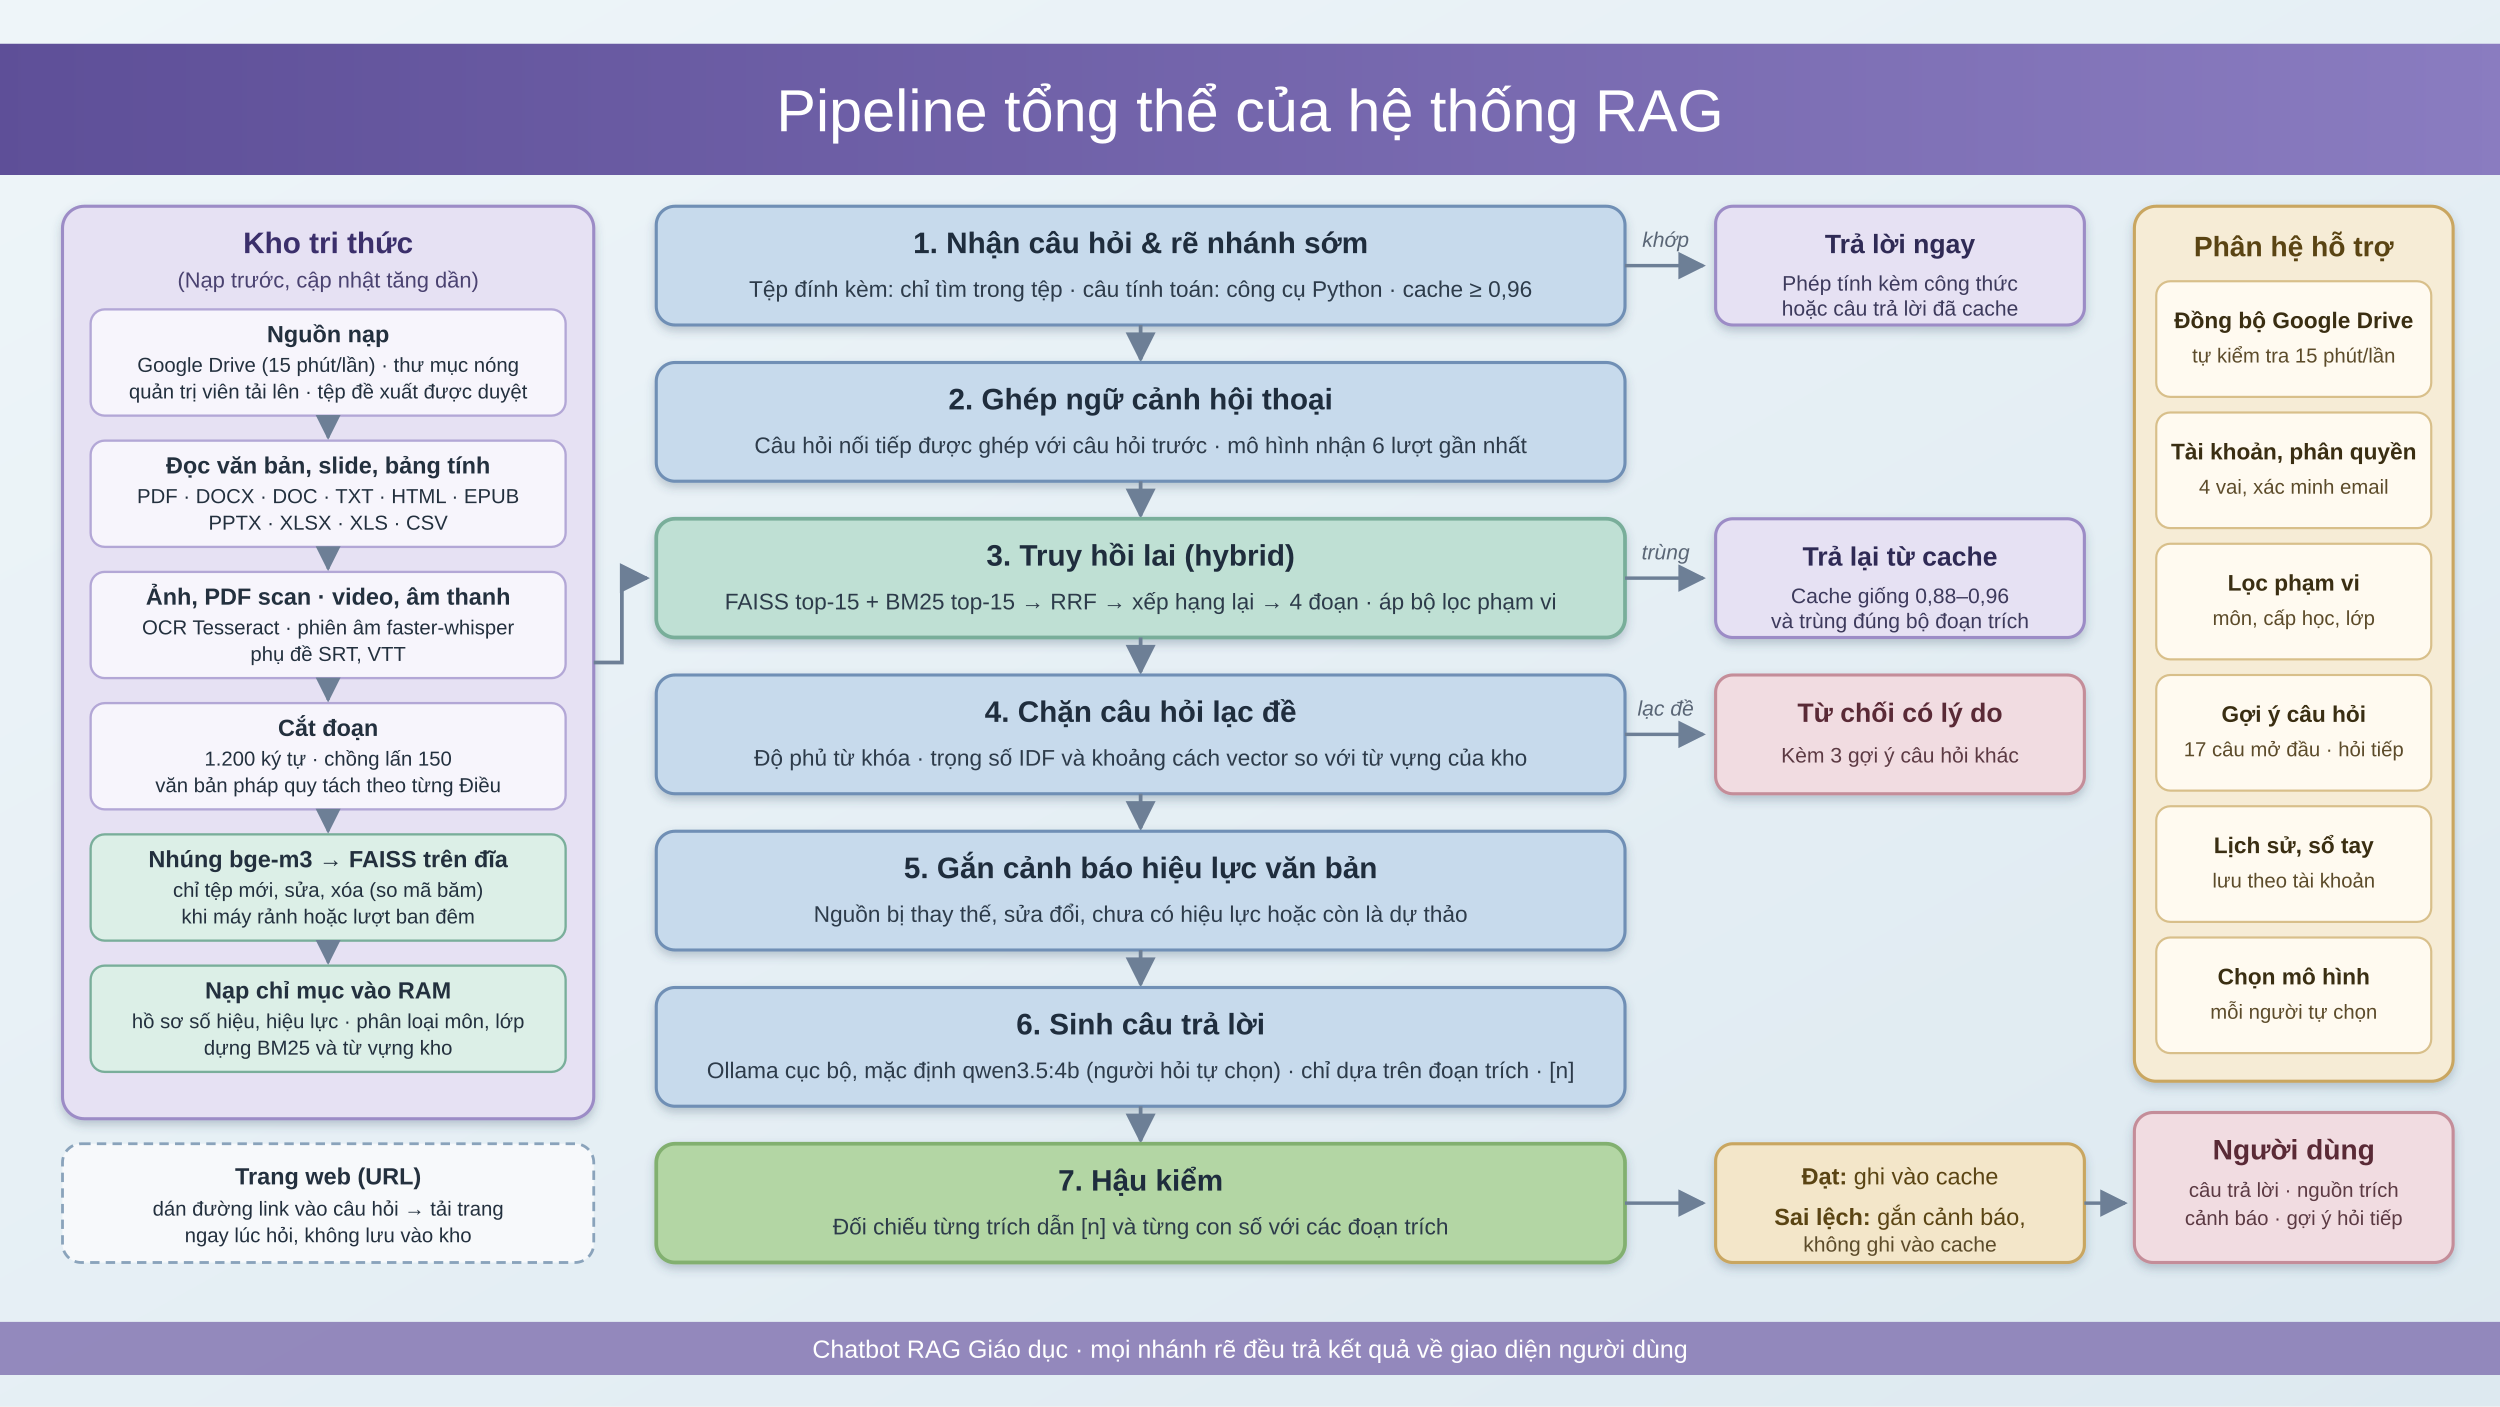
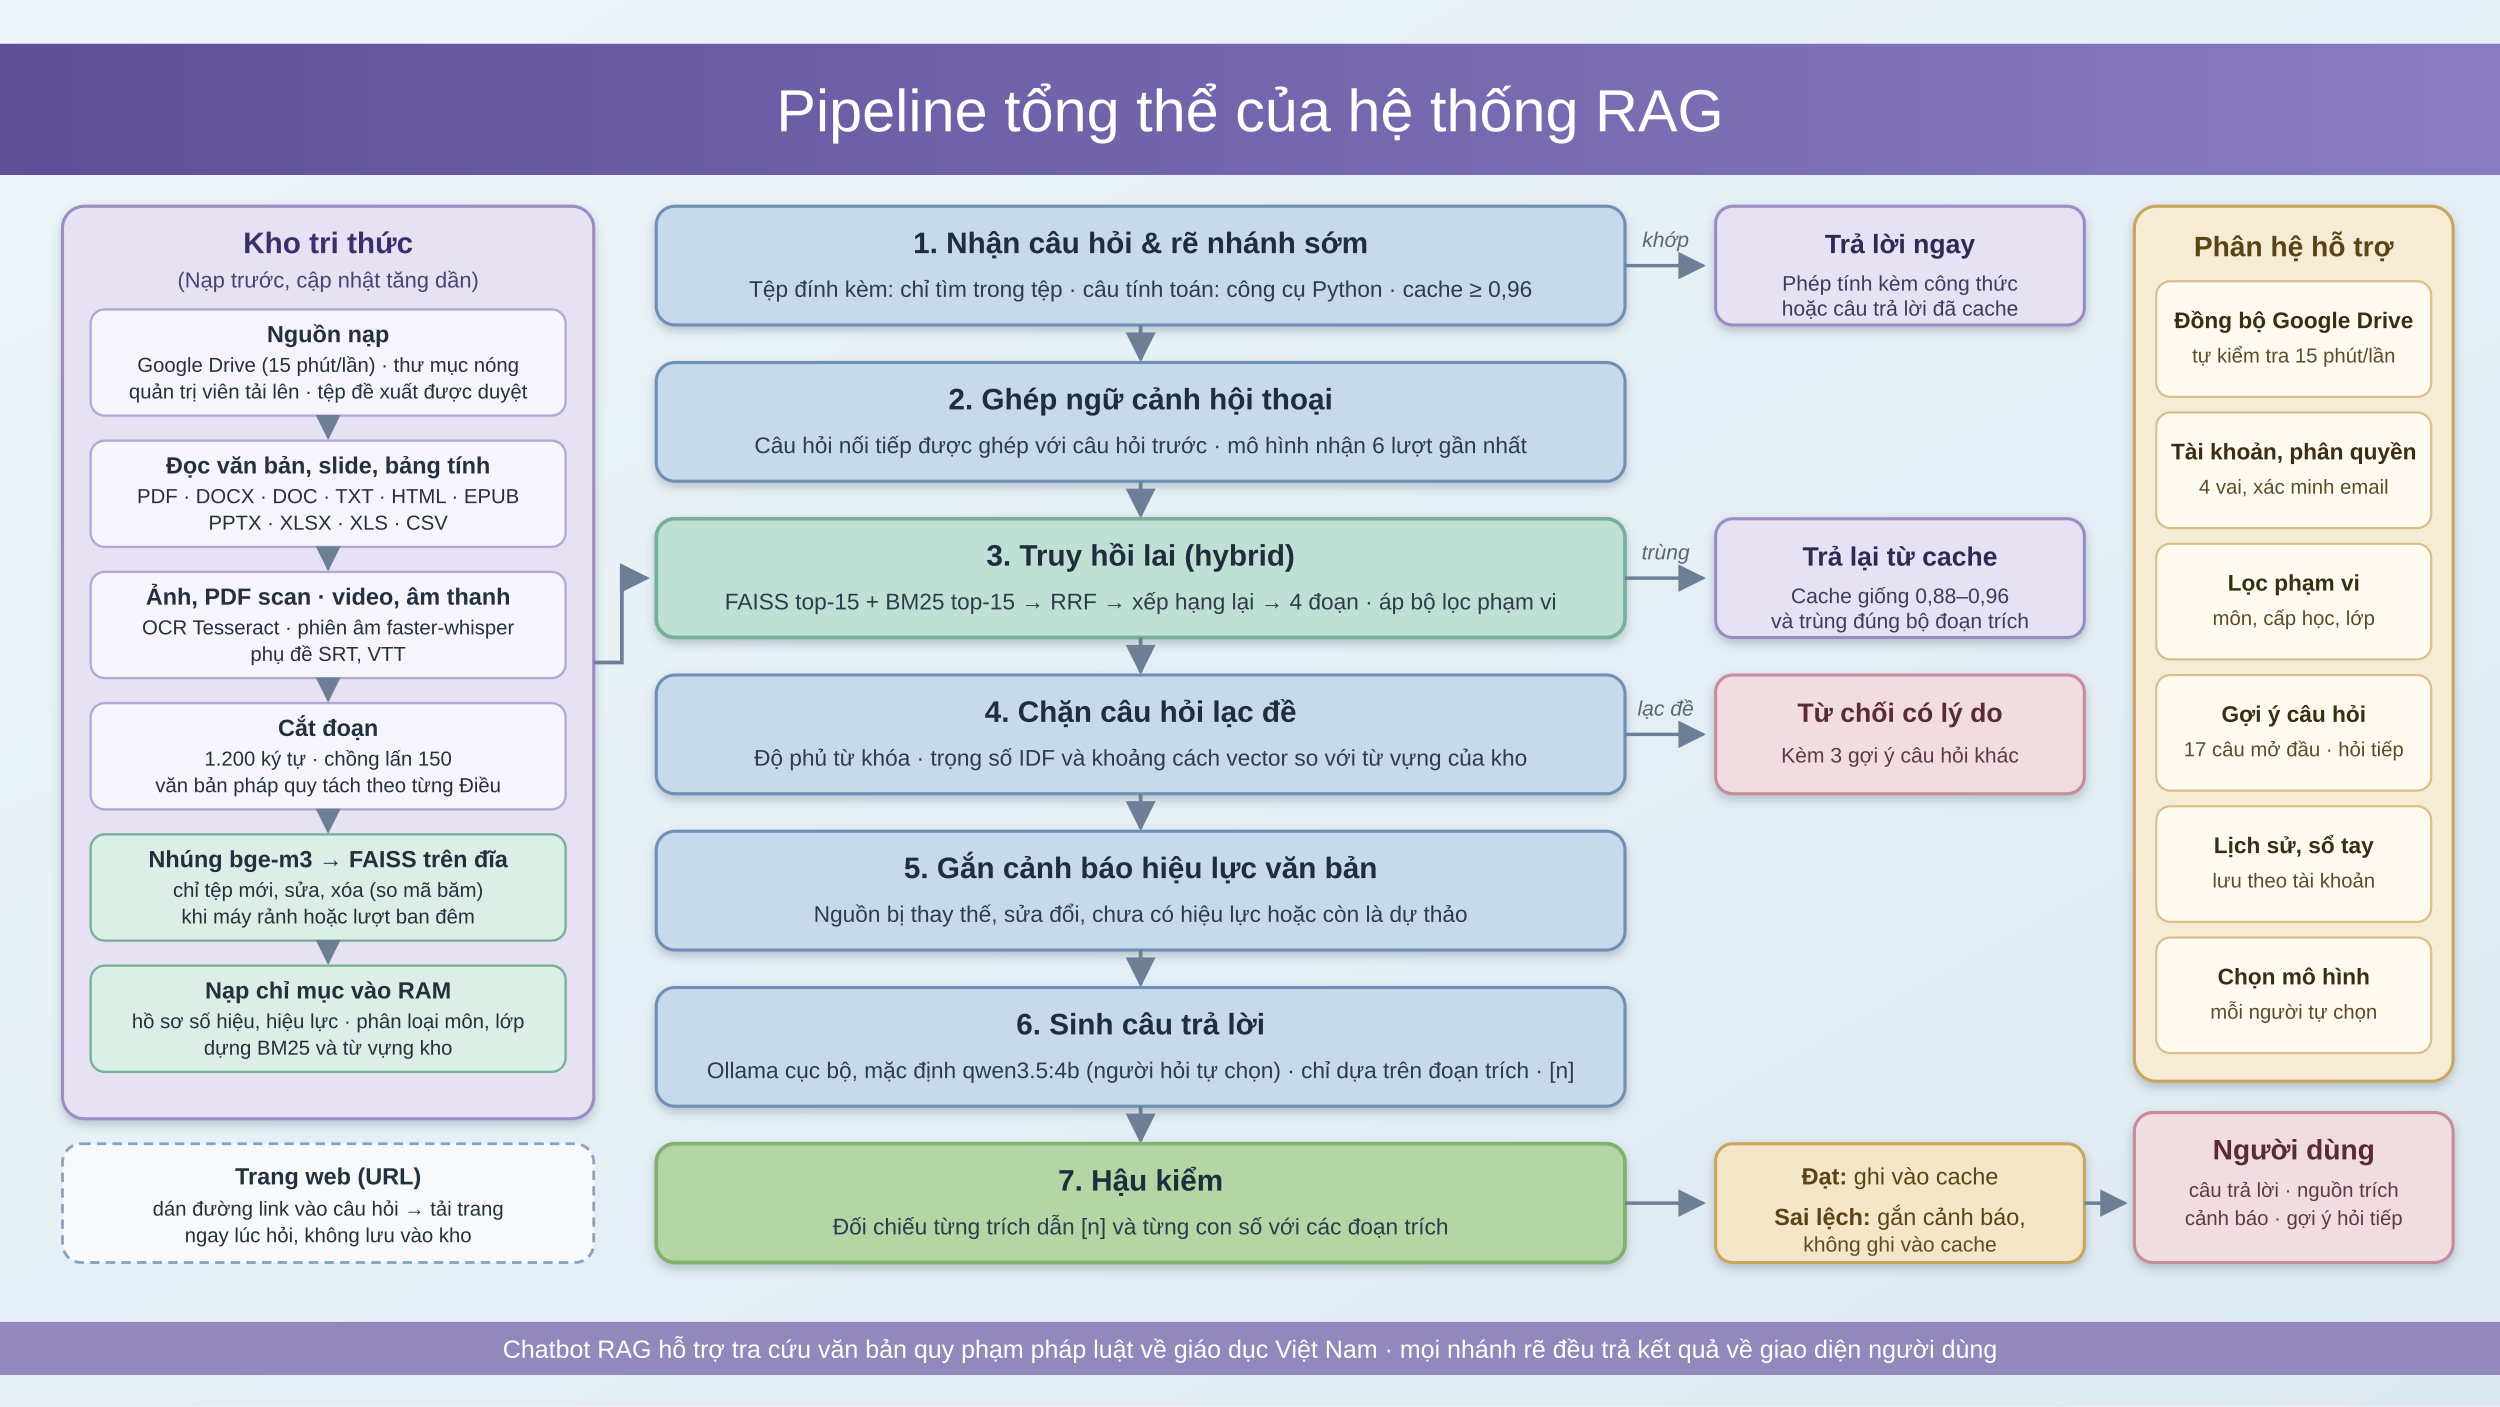
<svg xmlns="http://www.w3.org/2000/svg" viewBox="0 0 1600 900" width="1600" height="900" font-family="'Segoe UI', Arial, sans-serif">
  <defs>
    <linearGradient id="nen" x1="0" y1="0" x2="1" y2="1">
      <stop offset="0" stop-color="#eef5f9" />
      <stop offset="1" stop-color="#dde9f0" />
    </linearGradient>
    <linearGradient id="tieude" x1="0" y1="0" x2="1" y2="0">
      <stop offset="0" stop-color="#5e4f98" />
      <stop offset="1" stop-color="#8a7cc0" />
    </linearGradient>
    <filter id="bong" x="-10%" y="-20%" width="120%" height="150%">
      <feDropShadow dx="0" dy="3" stdDeviation="3" flood-color="#40526a" flood-opacity="0.28" />
    </filter>
    <marker id="mui" viewBox="0 0 10 10" refX="9" refY="5" markerWidth="8" markerHeight="8" orient="auto">
      <path d="M0,0 L10,5 L0,10 z" fill="#6d7f96" />
    </marker>
  </defs>
  <rect width="1600" height="900" fill="url(#nen)" />
  <rect x="0" y="28" width="1600" height="84" fill="url(#tieude)" />
  <text x="800" y="84" font-size="38" fill="#ffffff" text-anchor="middle">Pipeline tổng thể của hệ thống RAG</text>
  <rect x="40" y="132" width="340" height="584" rx="14" fill="#e6e1f3" stroke="#9c8cc6" stroke-width="2" filter="url(#bong)" />
  <text x="210" y="162" font-size="19" font-weight="700" fill="#3b2f6b" text-anchor="middle">Kho tri thức</text>
  <text x="210" y="184" font-size="14" fill="#4a4270" text-anchor="middle">(Nạp trước, cập nhật tăng dần)</text>
  <g text-anchor="middle" fill="#23303e">
    <rect x="58" y="198" width="304" height="68" rx="9" fill="#f7f5fc" stroke="#b3a7d6" stroke-width="1.5" />
    <text x="210" y="219" font-size="15" font-weight="600">Nguồn nạp</text>
    <text x="210" y="238" font-size="13">Google Drive (15 phút/lần) · thư mục nóng</text>
    <text x="210" y="255" font-size="13">quản trị viên tải lên · tệp đề xuất được duyệt</text>
    <line x1="210" y1="266" x2="210" y2="280" stroke="#6d7f96" stroke-width="2" marker-end="url(#mui)" />
    <rect x="58" y="282" width="304" height="68" rx="9" fill="#f7f5fc" stroke="#b3a7d6" stroke-width="1.5" />
    <text x="210" y="303" font-size="15" font-weight="600">Đọc văn bản, slide, bảng tính</text>
    <text x="210" y="322" font-size="13">PDF · DOCX · DOC · TXT · HTML · EPUB</text>
    <text x="210" y="339" font-size="13">PPTX · XLSX · XLS · CSV</text>
    <line x1="210" y1="350" x2="210" y2="364" stroke="#6d7f96" stroke-width="2" marker-end="url(#mui)" />
    <rect x="58" y="366" width="304" height="68" rx="9" fill="#f7f5fc" stroke="#b3a7d6" stroke-width="1.5" />
    <text x="210" y="387" font-size="15" font-weight="600">Ảnh, PDF scan · video, âm thanh</text>
    <text x="210" y="406" font-size="13">OCR Tesseract · phiên âm faster-whisper</text>
    <text x="210" y="423" font-size="13">phụ đề SRT, VTT</text>
    <line x1="210" y1="434" x2="210" y2="448" stroke="#6d7f96" stroke-width="2" marker-end="url(#mui)" />
    <rect x="58" y="450" width="304" height="68" rx="9" fill="#f7f5fc" stroke="#b3a7d6" stroke-width="1.5" />
    <text x="210" y="471" font-size="15" font-weight="600">Cắt đoạn</text>
    <text x="210" y="490" font-size="13">1.200 ký tự · chồng lấn 150</text>
    <text x="210" y="507" font-size="13">văn bản pháp quy tách theo từng Điều</text>
    <line x1="210" y1="518" x2="210" y2="532" stroke="#6d7f96" stroke-width="2" marker-end="url(#mui)" />
    <rect x="58" y="534" width="304" height="68" rx="9" fill="#dcefe7" stroke="#79ae9a" stroke-width="1.5" />
    <text x="210" y="555" font-size="15" font-weight="600">Nhúng bge-m3 → FAISS trên đĩa</text>
    <text x="210" y="574" font-size="13">chỉ tệp mới, sửa, xóa (so mã băm)</text>
    <text x="210" y="591" font-size="13">khi máy rảnh hoặc lượt ban đêm</text>
    <line x1="210" y1="602" x2="210" y2="616" stroke="#6d7f96" stroke-width="2" marker-end="url(#mui)" />
    <rect x="58" y="618" width="304" height="68" rx="9" fill="#dcefe7" stroke="#79ae9a" stroke-width="1.5" />
    <text x="210" y="639" font-size="15" font-weight="600">Nạp chỉ mục vào RAM</text>
    <text x="210" y="658" font-size="13">hồ sơ số hiệu, hiệu lực · phân loại môn, lớp</text>
    <text x="210" y="675" font-size="13">dựng BM25 và từ vựng kho</text>
  </g>
  <rect x="40" y="732" width="340" height="76" rx="12" fill="#f7f9fb" stroke="#8aa3bb" stroke-width="1.8" stroke-dasharray="6 4" />
  <g text-anchor="middle" fill="#23303e">
    <text x="210" y="758" font-size="15" font-weight="600">Trang web (URL)</text>
    <text x="210" y="778" font-size="13">dán đường link vào câu hỏi → tải trang</text>
    <text x="210" y="795" font-size="13">ngay lúc hỏi, không lưu vào kho</text>
  </g>
  <path d="M380,424 H398 V370 H414" fill="none" stroke="#6d7f96" stroke-width="2.4" marker-end="url(#mui)" />
  <g text-anchor="middle">
    <rect x="420" y="132" width="620" height="76" rx="12" fill="#c7daec" stroke="#6f8fb5" stroke-width="2" filter="url(#bong)" />
    <text x="730" y="162" font-size="19" font-weight="700" fill="#1f2d3d">1. Nhận câu hỏi &amp; rẽ nhánh sớm</text>
    <text x="730" y="190" font-size="14.5" fill="#2d3b4a">Tệp đính kèm: chỉ tìm trong tệp · câu tính toán: công cụ Python · cache ≥ 0,96</text>
    <line x1="730" y1="208" x2="730" y2="230" stroke="#6d7f96" stroke-width="2.4" marker-end="url(#mui)" />
    <rect x="420" y="232" width="620" height="76" rx="12" fill="#c7daec" stroke="#6f8fb5" stroke-width="2" filter="url(#bong)" />
    <text x="730" y="262" font-size="19" font-weight="700" fill="#1f2d3d">2. Ghép ngữ cảnh hội thoại</text>
    <text x="730" y="290" font-size="14.5" fill="#2d3b4a">Câu hỏi nối tiếp được ghép với câu hỏi trước · mô hình nhận 6 lượt gần nhất</text>
    <line x1="730" y1="308" x2="730" y2="330" stroke="#6d7f96" stroke-width="2.4" marker-end="url(#mui)" />
    <rect x="420" y="332" width="620" height="76" rx="12" fill="#bfe0d4" stroke="#79ae9a" stroke-width="2.4" filter="url(#bong)" />
    <text x="730" y="362" font-size="19" font-weight="700" fill="#1f2d3d">3. Truy hồi lai (hybrid)</text>
    <text x="730" y="390" font-size="14.5" fill="#2d3b4a">FAISS top-15 + BM25 top-15 → RRF → xếp hạng lại → 4 đoạn · áp bộ lọc phạm vi</text>
    <line x1="730" y1="408" x2="730" y2="430" stroke="#6d7f96" stroke-width="2.4" marker-end="url(#mui)" />
    <rect x="420" y="432" width="620" height="76" rx="12" fill="#c7daec" stroke="#6f8fb5" stroke-width="2" filter="url(#bong)" />
    <text x="730" y="462" font-size="19" font-weight="700" fill="#1f2d3d">4. Chặn câu hỏi lạc đề</text>
    <text x="730" y="490" font-size="14.5" fill="#2d3b4a">Độ phủ từ khóa · trọng số IDF và khoảng cách vector so với từ vựng của kho</text>
    <line x1="730" y1="508" x2="730" y2="530" stroke="#6d7f96" stroke-width="2.4" marker-end="url(#mui)" />
    <rect x="420" y="532" width="620" height="76" rx="12" fill="#c7daec" stroke="#6f8fb5" stroke-width="2" filter="url(#bong)" />
    <text x="730" y="562" font-size="19" font-weight="700" fill="#1f2d3d">5. Gắn cảnh báo hiệu lực văn bản</text>
    <text x="730" y="590" font-size="14.5" fill="#2d3b4a">Nguồn bị thay thế, sửa đổi, chưa có hiệu lực hoặc còn là dự thảo</text>
    <line x1="730" y1="608" x2="730" y2="630" stroke="#6d7f96" stroke-width="2.4" marker-end="url(#mui)" />
    <rect x="420" y="632" width="620" height="76" rx="12" fill="#c7daec" stroke="#6f8fb5" stroke-width="2" filter="url(#bong)" />
    <text x="730" y="662" font-size="19" font-weight="700" fill="#1f2d3d">6. Sinh câu trả lời</text>
    <text x="730" y="690" font-size="14.5" fill="#2d3b4a">Ollama cục bộ, mặc định qwen3.5:4b (người hỏi tự chọn) · chỉ dựa trên đoạn trích · [n]</text>
    <line x1="730" y1="708" x2="730" y2="730" stroke="#6d7f96" stroke-width="2.4" marker-end="url(#mui)" />
    <rect x="420" y="732" width="620" height="76" rx="12" fill="#b3d6a4" stroke="#82b06f" stroke-width="2.4" filter="url(#bong)" />
    <text x="730" y="762" font-size="19" font-weight="700" fill="#1f2d3d">7. Hậu kiểm</text>
    <text x="730" y="790" font-size="14.5" fill="#2d3b4a">Đối chiếu từng trích dẫn [n] và từng con số với các đoạn trích</text>
  </g>
  <g font-size="13.5" fill="#5a6676" text-anchor="middle" font-style="italic">
    <line x1="1040" y1="170" x2="1090" y2="170" stroke="#6d7f96" stroke-width="2.2" marker-end="url(#mui)" />
    <text x="1066" y="158">khớp</text>
    <line x1="1040" y1="370" x2="1090" y2="370" stroke="#6d7f96" stroke-width="2.2" marker-end="url(#mui)" />
    <text x="1066" y="358">trùng</text>
    <line x1="1040" y1="470" x2="1090" y2="470" stroke="#6d7f96" stroke-width="2.2" marker-end="url(#mui)" />
    <text x="1066" y="458">lạc đề</text>
    <line x1="1040" y1="770" x2="1090" y2="770" stroke="#6d7f96" stroke-width="2.2" marker-end="url(#mui)" />
  </g>
  <g text-anchor="middle">
    <rect x="1098" y="132" width="236" height="76" rx="11" fill="#e6e1f3" stroke="#9c8cc6" stroke-width="2" filter="url(#bong)" />
    <text x="1216" y="162" font-size="17" font-weight="700" fill="#2f2a55">Trả lời ngay</text>
    <text x="1216" y="186" font-size="13.5" fill="#3d3a5c">Phép tính kèm công thức</text>
    <text x="1216" y="202" font-size="13.5" fill="#3d3a5c">hoặc câu trả lời đã cache</text>
    <rect x="1098" y="332" width="236" height="76" rx="11" fill="#e6e1f3" stroke="#9c8cc6" stroke-width="2" filter="url(#bong)" />
    <text x="1216" y="362" font-size="17" font-weight="700" fill="#2f2a55">Trả lại từ cache</text>
    <text x="1216" y="386" font-size="13.5" fill="#3d3a5c">Cache giống 0,88–0,96</text>
    <text x="1216" y="402" font-size="13.5" fill="#3d3a5c">và trùng đúng bộ đoạn trích</text>
    <rect x="1098" y="432" width="236" height="76" rx="11" fill="#f1dce1" stroke="#c48d99" stroke-width="2" filter="url(#bong)" />
    <text x="1216" y="462" font-size="17" font-weight="700" fill="#5a2a36">Từ chối có lý do</text>
    <text x="1216" y="488" font-size="13.5" fill="#5c3a43">Kèm 3 gợi ý câu hỏi khác</text>
    <rect x="1098" y="732" width="236" height="76" rx="11" fill="#f3e6c9" stroke="#c9a661" stroke-width="2" filter="url(#bong)" />
    <text x="1216" y="758" font-size="15" fill="#5a4413">
      <tspan font-weight="700">Đạt:</tspan> ghi vào cache</text>
    <text x="1216" y="784" font-size="15" fill="#5a4413">
      <tspan font-weight="700">Sai lệch:</tspan> gắn cảnh báo,</text>
    <text x="1216" y="801" font-size="13.5" fill="#5c4b2a">không ghi vào cache</text>
  </g>
  <rect x="1366" y="132" width="204" height="560" rx="14" fill="#f6ecd6" stroke="#c9a661" stroke-width="2" filter="url(#bong)" />
  <text x="1468" y="164" font-size="18" font-weight="700" fill="#5a4413" text-anchor="middle">Phân hệ hỗ trợ</text>
  <g text-anchor="middle">
    <rect x="1380" y="180" width="176" height="74" rx="9" fill="#fffaf0" stroke="#d8bf8a" stroke-width="1.4" />
    <text x="1468" y="210" font-size="14.5" font-weight="600" fill="#3a2e12">Đồng bộ Google Drive</text>
    <text x="1468" y="232" font-size="13" fill="#5c4b2a">tự kiểm tra 15 phút/lần</text>
    <rect x="1380" y="264" width="176" height="74" rx="9" fill="#fffaf0" stroke="#d8bf8a" stroke-width="1.4" />
    <text x="1468" y="294" font-size="14.5" font-weight="600" fill="#3a2e12">Tài khoản, phân quyền</text>
    <text x="1468" y="316" font-size="13" fill="#5c4b2a">4 vai, xác minh email</text>
    <rect x="1380" y="348" width="176" height="74" rx="9" fill="#fffaf0" stroke="#d8bf8a" stroke-width="1.4" />
    <text x="1468" y="378" font-size="14.5" font-weight="600" fill="#3a2e12">Lọc phạm vi</text>
    <text x="1468" y="400" font-size="13" fill="#5c4b2a">môn, cấp học, lớp</text>
    <rect x="1380" y="432" width="176" height="74" rx="9" fill="#fffaf0" stroke="#d8bf8a" stroke-width="1.4" />
    <text x="1468" y="462" font-size="14.5" font-weight="600" fill="#3a2e12">Gợi ý câu hỏi</text>
    <text x="1468" y="484" font-size="13" fill="#5c4b2a">17 câu mở đầu · hỏi tiếp</text>
    <rect x="1380" y="516" width="176" height="74" rx="9" fill="#fffaf0" stroke="#d8bf8a" stroke-width="1.4" />
    <text x="1468" y="546" font-size="14.5" font-weight="600" fill="#3a2e12">Lịch sử, sổ tay</text>
    <text x="1468" y="568" font-size="13" fill="#5c4b2a">lưu theo tài khoản</text>
    <rect x="1380" y="600" width="176" height="74" rx="9" fill="#fffaf0" stroke="#d8bf8a" stroke-width="1.4" />
    <text x="1468" y="630" font-size="14.5" font-weight="600" fill="#3a2e12">Chọn mô hình</text>
    <text x="1468" y="652" font-size="13" fill="#5c4b2a">mỗi người tự chọn</text>
  </g>
  <line x1="1334" y1="770" x2="1360" y2="770" stroke="#6d7f96" stroke-width="2.2" marker-end="url(#mui)" />
  <rect x="1366" y="712" width="204" height="96" rx="12" fill="#f1dce1" stroke="#c48d99" stroke-width="2" filter="url(#bong)" />
  <g text-anchor="middle">
    <text x="1468" y="742" font-size="18" font-weight="700" fill="#5a2a36">Người dùng</text>
    <text x="1468" y="766" font-size="13" fill="#5c3a43">câu trả lời · nguồn trích</text>
    <text x="1468" y="784" font-size="13" fill="#5c3a43">cảnh báo · gợi ý hỏi tiếp</text>
  </g>
  <rect x="0" y="846" width="1600" height="34" fill="#8577b3" opacity="0.85" />
-   <text x="800" y="869" font-size="16" fill="#ffffff" text-anchor="middle">Chatbot RAG Giáo dục · mọi nhánh rẽ đều trả kết quả về giao diện người dùng</text>
+   <text x="800" y="869" font-size="16" fill="#ffffff" text-anchor="middle">Chatbot RAG hỗ trợ tra cứu văn bản quy phạm pháp luật về giáo dục Việt Nam · mọi nhánh rẽ đều trả kết quả về giao diện người dùng</text>
</svg>
